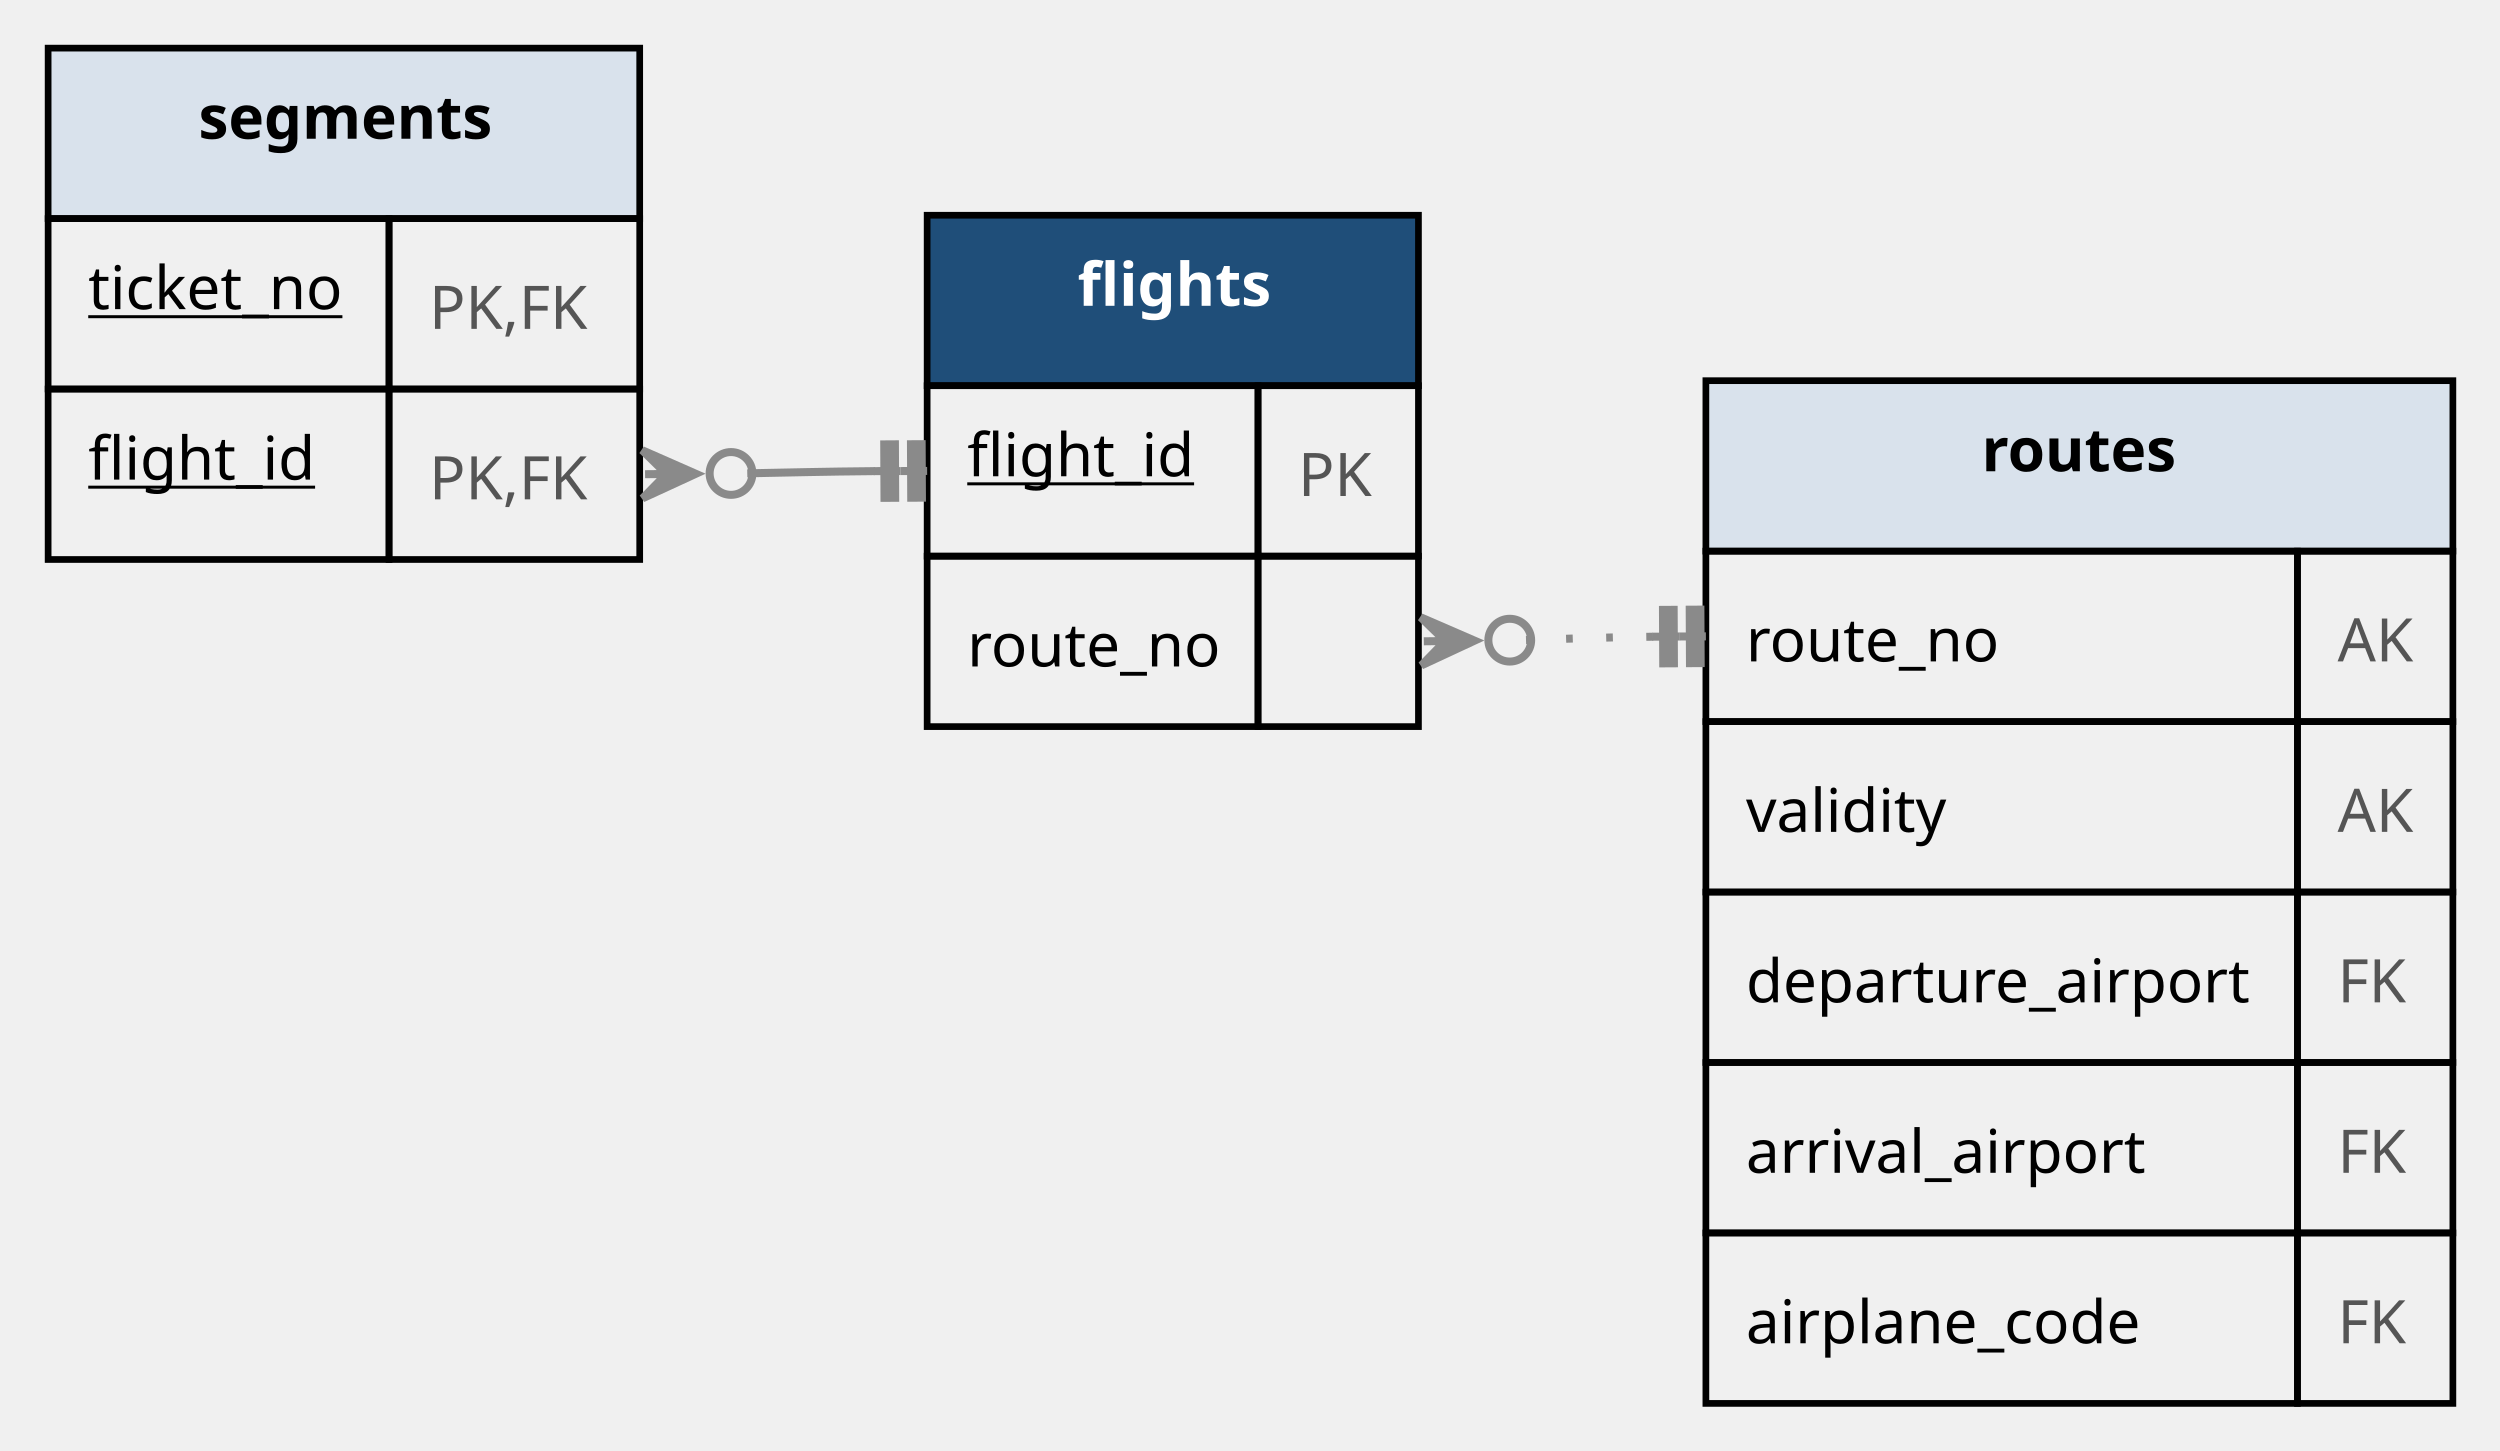
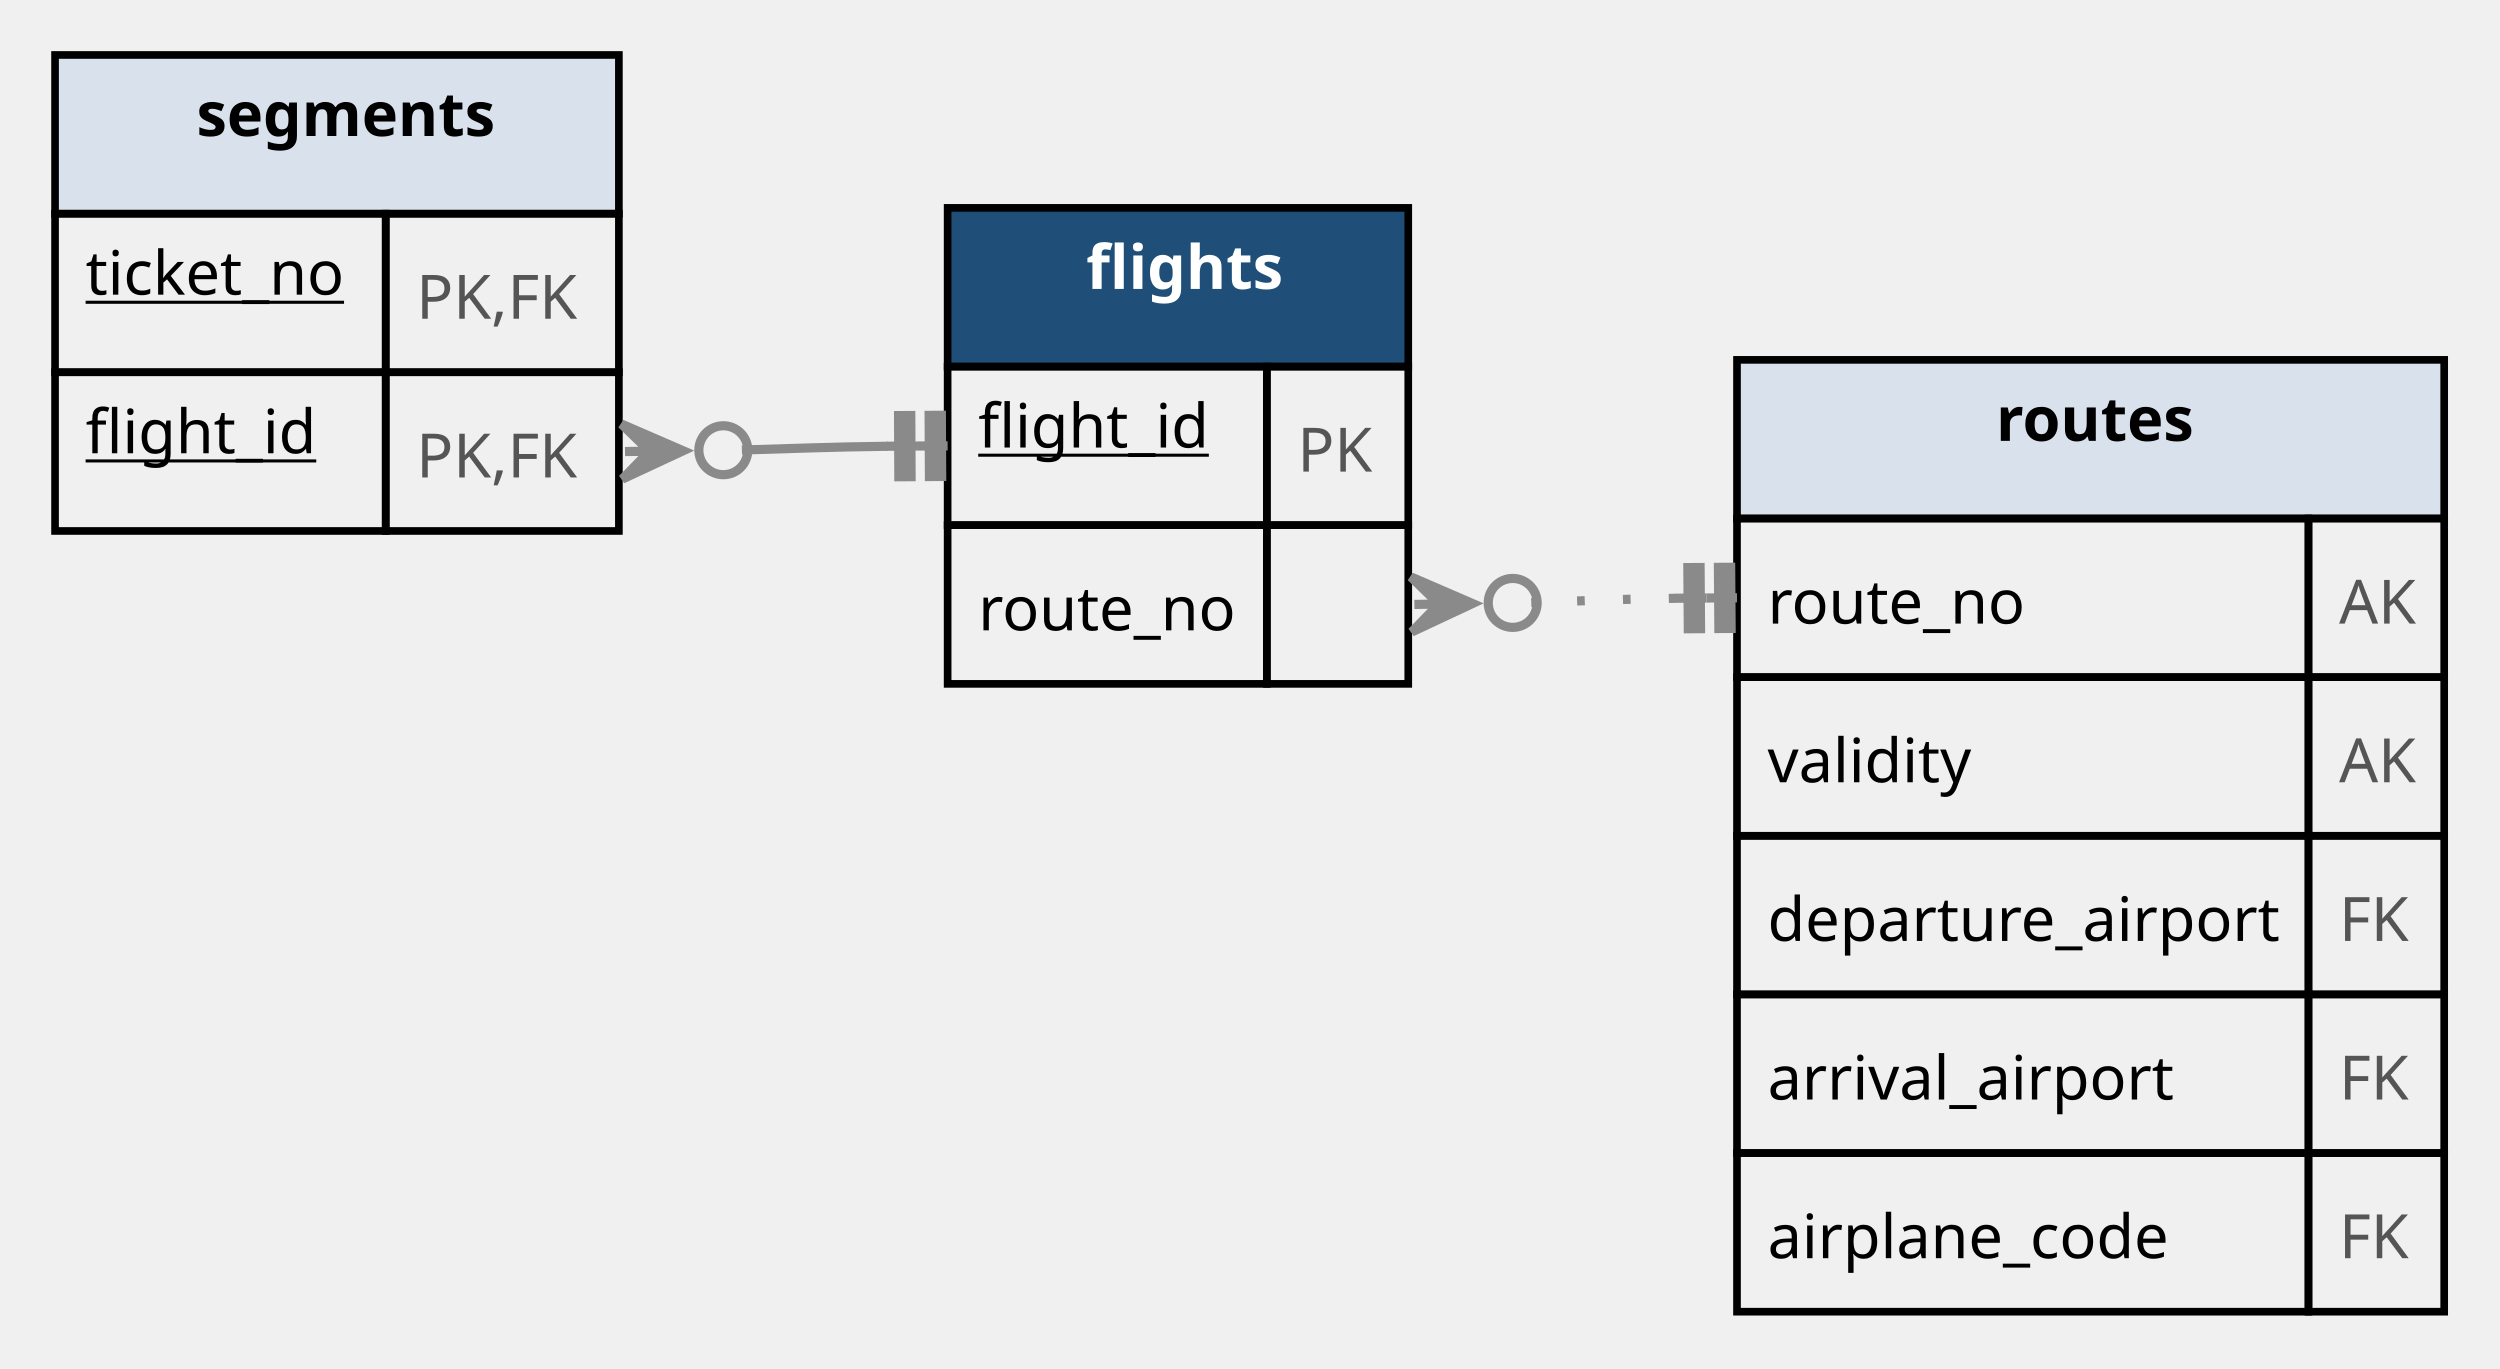
- <svg xmlns="http://www.w3.org/2000/svg" width="374pt" height="217pt" viewBox="0.00 0.00 374.00 217.00">
-   <g id="graph0" class="graph" transform="scale(1 1) rotate(0) translate(7.2 209.95)">
+ <svg xmlns="http://www.w3.org/2000/svg" width="327pt" height="179pt" viewBox="0.00 0.00 327.00 179.00">
+   <g id="graph0" class="graph" transform="scale(1 1) rotate(0) translate(7.2 171.57)">
    <g id="node1" class="node">
-       <polygon fill="#1f4e79" stroke="none" points="131.5,-152.25 131.5,-177.75 205,-177.75 205,-152.25 131.5,-152.25" />
-       <polygon fill="none" stroke="#000000" points="131.5,-152.25 131.5,-177.75 205,-177.75 205,-152.25 131.5,-152.25" />
-       <text xml:space="preserve" text-anchor="start" x="154" y="-164.2" font-family="Noto Sans KR" font-weight="bold" font-size="9.00" fill="#ffffff">flights</text>
-       <polygon fill="none" stroke="#000000" points="131.5,-126.75 131.5,-152.25 181,-152.25 181,-126.75 131.5,-126.75" />
-       <text xml:space="preserve" text-anchor="start" x="137.5" y="-138.7" font-family="Noto Sans KR" text-decoration="underline" font-size="9.00">flight_id</text>
-       <polygon fill="none" stroke="#000000" points="181,-126.75 181,-152.25 205,-152.25 205,-126.75 181,-126.75" />
-       <text xml:space="preserve" text-anchor="start" x="187" y="-135.75" font-family="Noto Sans KR" font-size="9.00" fill="#555555">PK</text>
-       <polygon fill="none" stroke="#000000" points="131.5,-101.25 131.5,-126.75 181,-126.75 181,-101.25 131.5,-101.25" />
-       <text xml:space="preserve" text-anchor="start" x="137.5" y="-110.25" font-family="Noto Sans KR" font-size="9.00">route_no</text>
-       <polygon fill="none" stroke="#000000" points="181,-101.25 181,-126.75 205,-126.75 205,-101.25 181,-101.25" />
-       <text xml:space="preserve" text-anchor="start" x="187" y="-110.25" font-family="Noto Sans KR" font-size="9.00"> </text>
+       <polygon fill="#1f4e79" stroke="none" points="116.75,-123.62 116.75,-144.38 177,-144.38 177,-123.62 116.75,-123.62" />
+       <polygon fill="none" stroke="#000000" points="116.75,-123.62 116.75,-144.38 177,-144.38 177,-123.62 116.75,-123.62" />
+       <text xml:space="preserve" text-anchor="start" x="134.88" y="-133.78" font-family="Noto Sans KR" font-weight="bold" font-size="8.00" fill="#ffffff">flights</text>
+       <polygon fill="none" stroke="#000000" points="116.75,-102.88 116.75,-123.62 158.5,-123.62 158.5,-102.88 116.75,-102.88" />
+       <text xml:space="preserve" text-anchor="start" x="120.75" y="-113.03" font-family="Noto Sans KR" text-decoration="underline" font-size="8.00">flight_id</text>
+       <polygon fill="none" stroke="#000000" points="158.5,-102.88 158.5,-123.62 177,-123.62 177,-102.88 158.5,-102.88" />
+       <text xml:space="preserve" text-anchor="start" x="162.5" y="-109.88" font-family="Noto Sans KR" font-size="8.00" fill="#555555">PK</text>
+       <polygon fill="none" stroke="#000000" points="116.75,-82.12 116.75,-102.88 158.5,-102.88 158.5,-82.12 116.75,-82.12" />
+       <text xml:space="preserve" text-anchor="start" x="120.75" y="-89.12" font-family="Noto Sans KR" font-size="8.00">route_no</text>
+       <polygon fill="none" stroke="#000000" points="158.5,-82.12 158.5,-102.88 177,-102.88 177,-82.12 158.5,-82.12" />
+       <text xml:space="preserve" text-anchor="start" x="162.5" y="-89.12" font-family="Noto Sans KR" font-size="8.00"> </text>
    </g>
    <g id="node2" class="node">
-       <polygon fill="#d9e2ec" stroke="none" points="248,-127.5 248,-153 359.75,-153 359.75,-127.5 248,-127.5" />
-       <polygon fill="none" stroke="#000000" points="248,-127.5 248,-153 359.75,-153 359.75,-127.5 248,-127.5" />
-       <text xml:space="preserve" text-anchor="start" x="289.25" y="-139.45" font-family="Noto Sans KR" font-weight="bold" font-size="9.00" fill="#000000">routes</text>
-       <polygon fill="none" stroke="#000000" points="248,-102 248,-127.5 336.5,-127.5 336.5,-102 248,-102" />
-       <text xml:space="preserve" text-anchor="start" x="254" y="-111" font-family="Noto Sans KR" font-size="9.00">route_no</text>
-       <polygon fill="none" stroke="#000000" points="336.5,-102 336.5,-127.5 359.75,-127.5 359.75,-102 336.5,-102" />
-       <text xml:space="preserve" text-anchor="start" x="342.5" y="-111" font-family="Noto Sans KR" font-size="9.00" fill="#555555">AK</text>
-       <polygon fill="none" stroke="#000000" points="248,-76.5 248,-102 336.5,-102 336.5,-76.5 248,-76.5" />
-       <text xml:space="preserve" text-anchor="start" x="254" y="-85.5" font-family="Noto Sans KR" font-size="9.00">validity</text>
-       <polygon fill="none" stroke="#000000" points="336.5,-76.5 336.5,-102 359.75,-102 359.75,-76.5 336.5,-76.5" />
-       <text xml:space="preserve" text-anchor="start" x="342.5" y="-85.5" font-family="Noto Sans KR" font-size="9.00" fill="#555555">AK</text>
-       <polygon fill="none" stroke="#000000" points="248,-51 248,-76.5 336.5,-76.5 336.5,-51 248,-51" />
-       <text xml:space="preserve" text-anchor="start" x="254" y="-60" font-family="Noto Sans KR" font-size="9.00">departure_airport</text>
-       <polygon fill="none" stroke="#000000" points="336.5,-51 336.5,-76.5 359.75,-76.5 359.75,-51 336.5,-51" />
-       <text xml:space="preserve" text-anchor="start" x="342.5" y="-60" font-family="Noto Sans KR" font-size="9.00" fill="#555555">FK</text>
-       <polygon fill="none" stroke="#000000" points="248,-25.5 248,-51 336.5,-51 336.5,-25.5 248,-25.5" />
-       <text xml:space="preserve" text-anchor="start" x="254" y="-34.5" font-family="Noto Sans KR" font-size="9.00">arrival_airport</text>
-       <polygon fill="none" stroke="#000000" points="336.5,-25.5 336.5,-51 359.75,-51 359.75,-25.5 336.5,-25.5" />
-       <text xml:space="preserve" text-anchor="start" x="342.5" y="-34.5" font-family="Noto Sans KR" font-size="9.00" fill="#555555">FK</text>
-       <polygon fill="none" stroke="#000000" points="248,0 248,-25.5 336.5,-25.5 336.5,0 248,0" />
-       <text xml:space="preserve" text-anchor="start" x="254" y="-9" font-family="Noto Sans KR" font-size="9.00">airplane_code</text>
-       <polygon fill="none" stroke="#000000" points="336.5,0 336.5,-25.5 359.75,-25.5 359.75,0 336.5,0" />
-       <text xml:space="preserve" text-anchor="start" x="342.5" y="-9" font-family="Noto Sans KR" font-size="9.00" fill="#555555">FK</text>
+       <polygon fill="#d9e2ec" stroke="none" points="220,-103.75 220,-124.5 312.5,-124.5 312.5,-103.75 220,-103.75" />
+       <polygon fill="none" stroke="#000000" points="220,-103.75 220,-124.5 312.5,-124.5 312.5,-103.75 220,-103.75" />
+       <text xml:space="preserve" text-anchor="start" x="253.88" y="-113.9" font-family="Noto Sans KR" font-weight="bold" font-size="8.00" fill="#000000">routes</text>
+       <polygon fill="none" stroke="#000000" points="220,-83 220,-103.75 294.75,-103.75 294.75,-83 220,-83" />
+       <text xml:space="preserve" text-anchor="start" x="224" y="-90" font-family="Noto Sans KR" font-size="8.00">route_no</text>
+       <polygon fill="none" stroke="#000000" points="294.75,-83 294.75,-103.75 312.5,-103.75 312.5,-83 294.75,-83" />
+       <text xml:space="preserve" text-anchor="start" x="298.75" y="-90" font-family="Noto Sans KR" font-size="8.00" fill="#555555">AK</text>
+       <polygon fill="none" stroke="#000000" points="220,-62.25 220,-83 294.75,-83 294.75,-62.25 220,-62.25" />
+       <text xml:space="preserve" text-anchor="start" x="224" y="-69.25" font-family="Noto Sans KR" font-size="8.00">validity</text>
+       <polygon fill="none" stroke="#000000" points="294.75,-62.25 294.75,-83 312.5,-83 312.5,-62.25 294.75,-62.25" />
+       <text xml:space="preserve" text-anchor="start" x="298.75" y="-69.25" font-family="Noto Sans KR" font-size="8.00" fill="#555555">AK</text>
+       <polygon fill="none" stroke="#000000" points="220,-41.5 220,-62.25 294.75,-62.25 294.75,-41.5 220,-41.5" />
+       <text xml:space="preserve" text-anchor="start" x="224" y="-48.5" font-family="Noto Sans KR" font-size="8.00">departure_airport</text>
+       <polygon fill="none" stroke="#000000" points="294.75,-41.5 294.75,-62.25 312.5,-62.25 312.5,-41.5 294.75,-41.5" />
+       <text xml:space="preserve" text-anchor="start" x="298.75" y="-48.5" font-family="Noto Sans KR" font-size="8.00" fill="#555555">FK</text>
+       <polygon fill="none" stroke="#000000" points="220,-20.75 220,-41.5 294.75,-41.5 294.75,-20.75 220,-20.75" />
+       <text xml:space="preserve" text-anchor="start" x="224" y="-27.75" font-family="Noto Sans KR" font-size="8.00">arrival_airport</text>
+       <polygon fill="none" stroke="#000000" points="294.75,-20.75 294.75,-41.5 312.5,-41.5 312.5,-20.75 294.75,-20.75" />
+       <text xml:space="preserve" text-anchor="start" x="298.75" y="-27.75" font-family="Noto Sans KR" font-size="8.00" fill="#555555">FK</text>
+       <polygon fill="none" stroke="#000000" points="220,0 220,-20.75 294.75,-20.75 294.75,0 220,0" />
+       <text xml:space="preserve" text-anchor="start" x="224" y="-7" font-family="Noto Sans KR" font-size="8.00">airplane_code</text>
+       <polygon fill="none" stroke="#000000" points="294.75,0 294.75,-20.75 312.5,-20.75 312.5,0 294.75,0" />
+       <text xml:space="preserve" text-anchor="start" x="298.75" y="-7" font-family="Noto Sans KR" font-size="8.00" fill="#555555">FK</text>
    </g>
    <g id="edge1" class="edge">
-       <path fill="none" stroke="#8a8a8a" stroke-width="1.2" stroke-dasharray="1,5" d="M221.09,-114.21C227.33,-114.38 232.52,-114.61 240.18,-114.7" />
-       <polygon fill="#8a8a8a" stroke="#8a8a8a" stroke-width="1.2" points="213.4,-114.11 205.45,-110.41 209,-114.05 205.8,-114.01 205.8,-114.01 205.8,-114.01 209,-114.05 205.35,-117.6 213.4,-114.11" />
-       <ellipse fill="none" stroke="#8a8a8a" stroke-width="1.2" cx="218.66" cy="-114.18" rx="3.2" ry="3.2" />
-       <polygon fill="#8a8a8a" stroke="#8a8a8a" stroke-width="1.2" points="247.22,-110.75 247.18,-118.75 245.58,-118.74 245.62,-110.74 247.22,-110.75" />
-       <polyline fill="none" stroke="#8a8a8a" stroke-width="1.2" points="248,-114.75 244,-114.73" />
-       <polygon fill="#8a8a8a" stroke="#8a8a8a" stroke-width="1.2" points="243.22,-110.72 243.18,-118.72 241.58,-118.71 241.62,-110.71 243.22,-110.72" />
-       <polyline fill="none" stroke="#8a8a8a" stroke-width="1.2" points="244,-114.73 240,-114.7" />
+       <path fill="none" stroke="#8a8a8a" stroke-width="1.2" stroke-dasharray="1,5" d="M193.09,-92.75C199.33,-92.95 204.52,-93.21 212.18,-93.32" />
+       <polygon fill="#8a8a8a" stroke="#8a8a8a" stroke-width="1.2" points="185.4,-92.63 177.46,-88.91 181,-92.56 177.8,-92.51 177.8,-92.51 177.8,-92.51 181,-92.56 177.35,-96.11 185.4,-92.63" />
+       <ellipse fill="none" stroke="#8a8a8a" stroke-width="1.2" cx="190.66" cy="-92.71" rx="3.2" ry="3.2" />
+       <polygon fill="#8a8a8a" stroke="#8a8a8a" stroke-width="1.2" points="219.23,-89.37 219.17,-97.37 217.57,-97.36 217.63,-89.36 219.23,-89.37" />
+       <polyline fill="none" stroke="#8a8a8a" stroke-width="1.2" points="220,-93.38 216,-93.35" />
+       <polygon fill="#8a8a8a" stroke="#8a8a8a" stroke-width="1.2" points="215.23,-89.34 215.17,-97.34 213.57,-97.33 213.63,-89.33 215.23,-89.34" />
+       <polyline fill="none" stroke="#8a8a8a" stroke-width="1.2" points="216,-93.35 212,-93.32" />
    </g>
    <g id="node3" class="node">
-       <polygon fill="#d9e2ec" stroke="none" points="0,-177.25 0,-202.75 88.5,-202.75 88.5,-177.25 0,-177.25" />
-       <polygon fill="none" stroke="#000000" points="0,-177.25 0,-202.75 88.5,-202.75 88.5,-177.25 0,-177.25" />
-       <text xml:space="preserve" text-anchor="start" x="22.5" y="-189.2" font-family="Noto Sans KR" font-weight="bold" font-size="9.00" fill="#000000">segments</text>
-       <polygon fill="none" stroke="#000000" points="0,-151.75 0,-177.25 51,-177.25 51,-151.75 0,-151.75" />
-       <text xml:space="preserve" text-anchor="start" x="6" y="-163.7" font-family="Noto Sans KR" text-decoration="underline" font-size="9.00">ticket_no</text>
-       <polygon fill="none" stroke="#000000" points="51,-151.75 51,-177.25 88.5,-177.25 88.5,-151.75 51,-151.75" />
-       <text xml:space="preserve" text-anchor="start" x="57" y="-160.75" font-family="Noto Sans KR" font-size="9.00" fill="#555555">PK,FK</text>
-       <polygon fill="none" stroke="#000000" points="0,-126.25 0,-151.75 51,-151.75 51,-126.25 0,-126.25" />
-       <text xml:space="preserve" text-anchor="start" x="6" y="-138.2" font-family="Noto Sans KR" text-decoration="underline" font-size="9.00">flight_id</text>
-       <polygon fill="none" stroke="#000000" points="51,-126.25 51,-151.75 88.5,-151.75 88.5,-126.25 51,-126.25" />
-       <text xml:space="preserve" text-anchor="start" x="57" y="-135.25" font-family="Noto Sans KR" font-size="9.00" fill="#555555">PK,FK</text>
+       <polygon fill="#d9e2ec" stroke="none" points="0,-143.62 0,-164.38 73.75,-164.38 73.75,-143.62 0,-143.62" />
+       <polygon fill="none" stroke="#000000" points="0,-143.62 0,-164.38 73.75,-164.38 73.75,-143.62 0,-143.62" />
+       <text xml:space="preserve" text-anchor="start" x="18.5" y="-153.78" font-family="Noto Sans KR" font-weight="bold" font-size="8.00" fill="#000000">segments</text>
+       <polygon fill="none" stroke="#000000" points="0,-122.88 0,-143.62 43.25,-143.62 43.25,-122.88 0,-122.88" />
+       <text xml:space="preserve" text-anchor="start" x="4" y="-133.03" font-family="Noto Sans KR" text-decoration="underline" font-size="8.00">ticket_no</text>
+       <polygon fill="none" stroke="#000000" points="43.25,-122.88 43.25,-143.62 73.75,-143.62 73.75,-122.88 43.25,-122.88" />
+       <text xml:space="preserve" text-anchor="start" x="47.25" y="-129.88" font-family="Noto Sans KR" font-size="8.00" fill="#555555">PK,FK</text>
+       <polygon fill="none" stroke="#000000" points="0,-102.12 0,-122.88 43.25,-122.88 43.25,-102.12 0,-102.12" />
+       <text xml:space="preserve" text-anchor="start" x="4" y="-112.28" font-family="Noto Sans KR" text-decoration="underline" font-size="8.00">flight_id</text>
+       <polygon fill="none" stroke="#000000" points="43.25,-102.12 43.25,-122.88 73.75,-122.88 73.75,-102.12 43.25,-102.12" />
+       <text xml:space="preserve" text-anchor="start" x="47.25" y="-109.12" font-family="Noto Sans KR" font-size="8.00" fill="#555555">PK,FK</text>
    </g>
    <g id="edge2" class="edge">
-       <path fill="none" stroke="#8a8a8a" stroke-width="1.2" d="M104.59,-139.14C110.83,-139.26 116.02,-139.4 123.68,-139.47" />
-       <polygon fill="#8a8a8a" stroke="#8a8a8a" stroke-width="1.2" points="96.9,-139.07 88.93,-135.4 92.5,-139.04 89.3,-139.01 89.3,-139.01 89.3,-139.01 92.5,-139.04 88.87,-142.6 96.9,-139.07" />
-       <ellipse fill="none" stroke="#8a8a8a" stroke-width="1.2" cx="102.16" cy="-139.12" rx="3.2" ry="3.2" />
-       <polygon fill="#8a8a8a" stroke="#8a8a8a" stroke-width="1.2" points="130.72,-135.5 130.68,-143.5 129.08,-143.49 129.12,-135.49 130.72,-135.5" />
-       <polyline fill="none" stroke="#8a8a8a" stroke-width="1.2" points="131.5,-139.5 127.5,-139.48" />
-       <polygon fill="#8a8a8a" stroke="#8a8a8a" stroke-width="1.2" points="126.72,-135.48 126.68,-143.48 125.08,-143.47 125.12,-135.47 126.72,-135.48" />
-       <polyline fill="none" stroke="#8a8a8a" stroke-width="1.2" points="127.5,-139.48 123.5,-139.47" />
+       <path fill="none" stroke="#8a8a8a" stroke-width="1.2" d="M89.84,-112.71C96.08,-112.88 101.27,-113.11 108.93,-113.2" />
+       <polygon fill="#8a8a8a" stroke="#8a8a8a" stroke-width="1.2" points="82.15,-112.61 74.2,-108.91 77.75,-112.55 74.55,-112.51 74.55,-112.51 74.55,-112.51 77.75,-112.55 74.1,-116.1 82.15,-112.61" />
+       <ellipse fill="none" stroke="#8a8a8a" stroke-width="1.2" cx="87.41" cy="-112.68" rx="3.2" ry="3.2" />
+       <polygon fill="#8a8a8a" stroke="#8a8a8a" stroke-width="1.2" points="115.97,-109.25 115.93,-117.25 114.33,-117.24 114.37,-109.24 115.97,-109.25" />
+       <polyline fill="none" stroke="#8a8a8a" stroke-width="1.2" points="116.75,-113.25 112.75,-113.23" />
+       <polygon fill="#8a8a8a" stroke="#8a8a8a" stroke-width="1.2" points="111.97,-109.22 111.93,-117.22 110.33,-117.21 110.37,-109.21 111.97,-109.22" />
+       <polyline fill="none" stroke="#8a8a8a" stroke-width="1.2" points="112.75,-113.23 108.75,-113.2" />
    </g>
  </g>
</svg>
